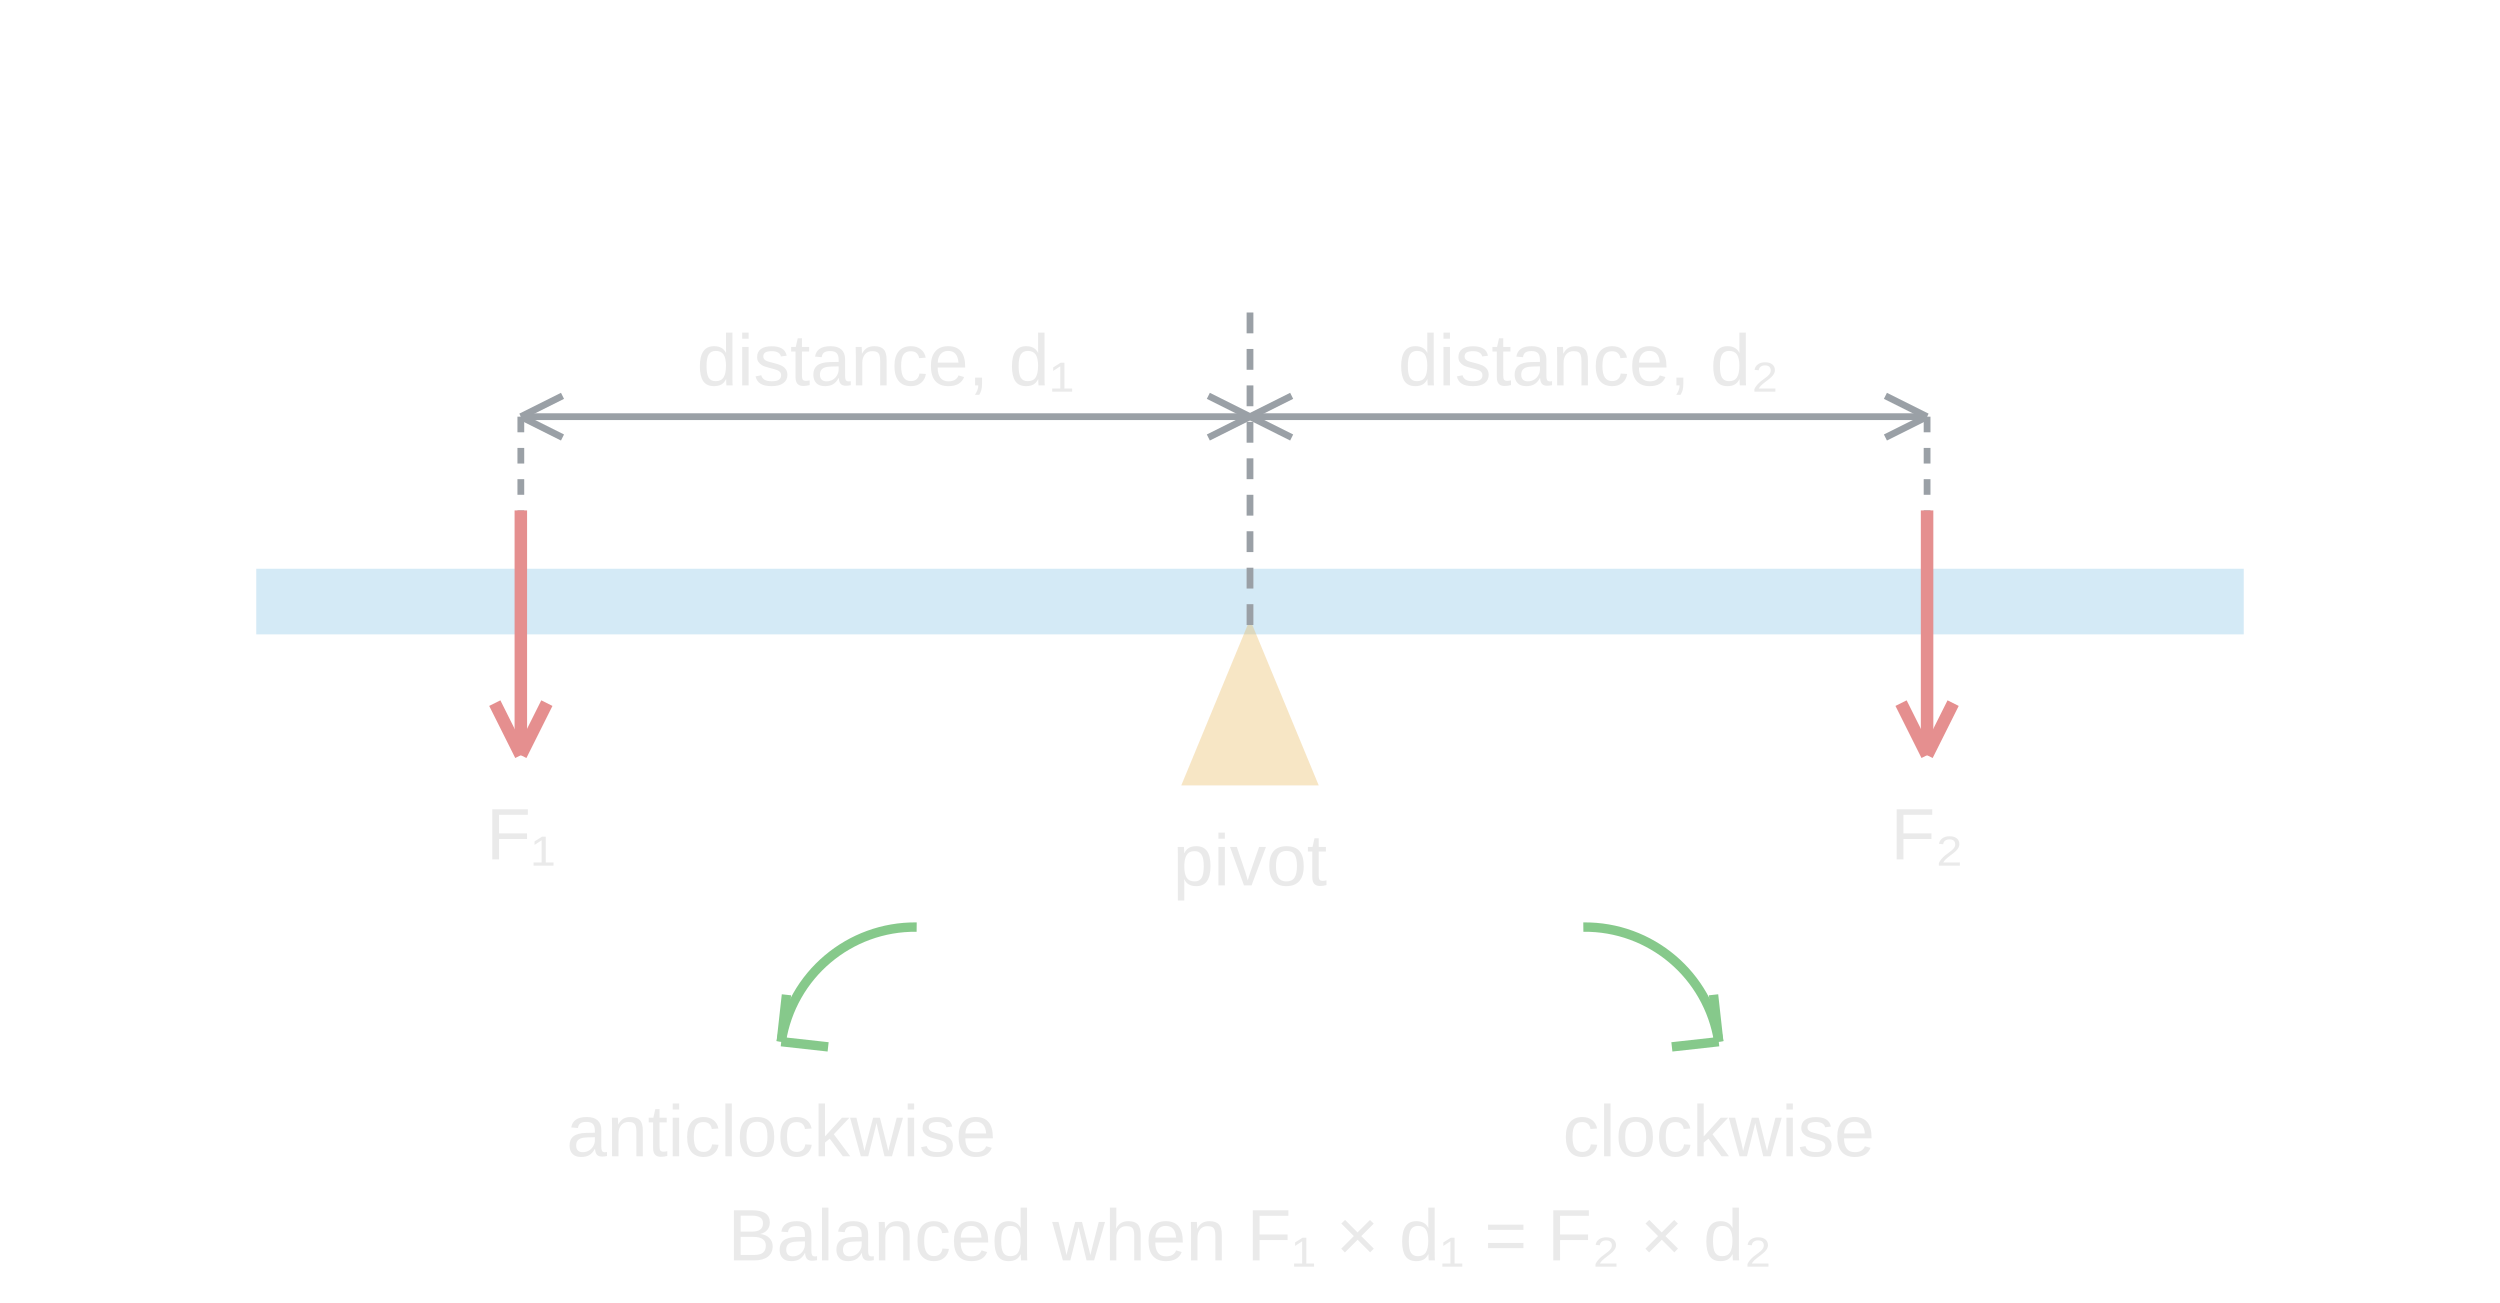
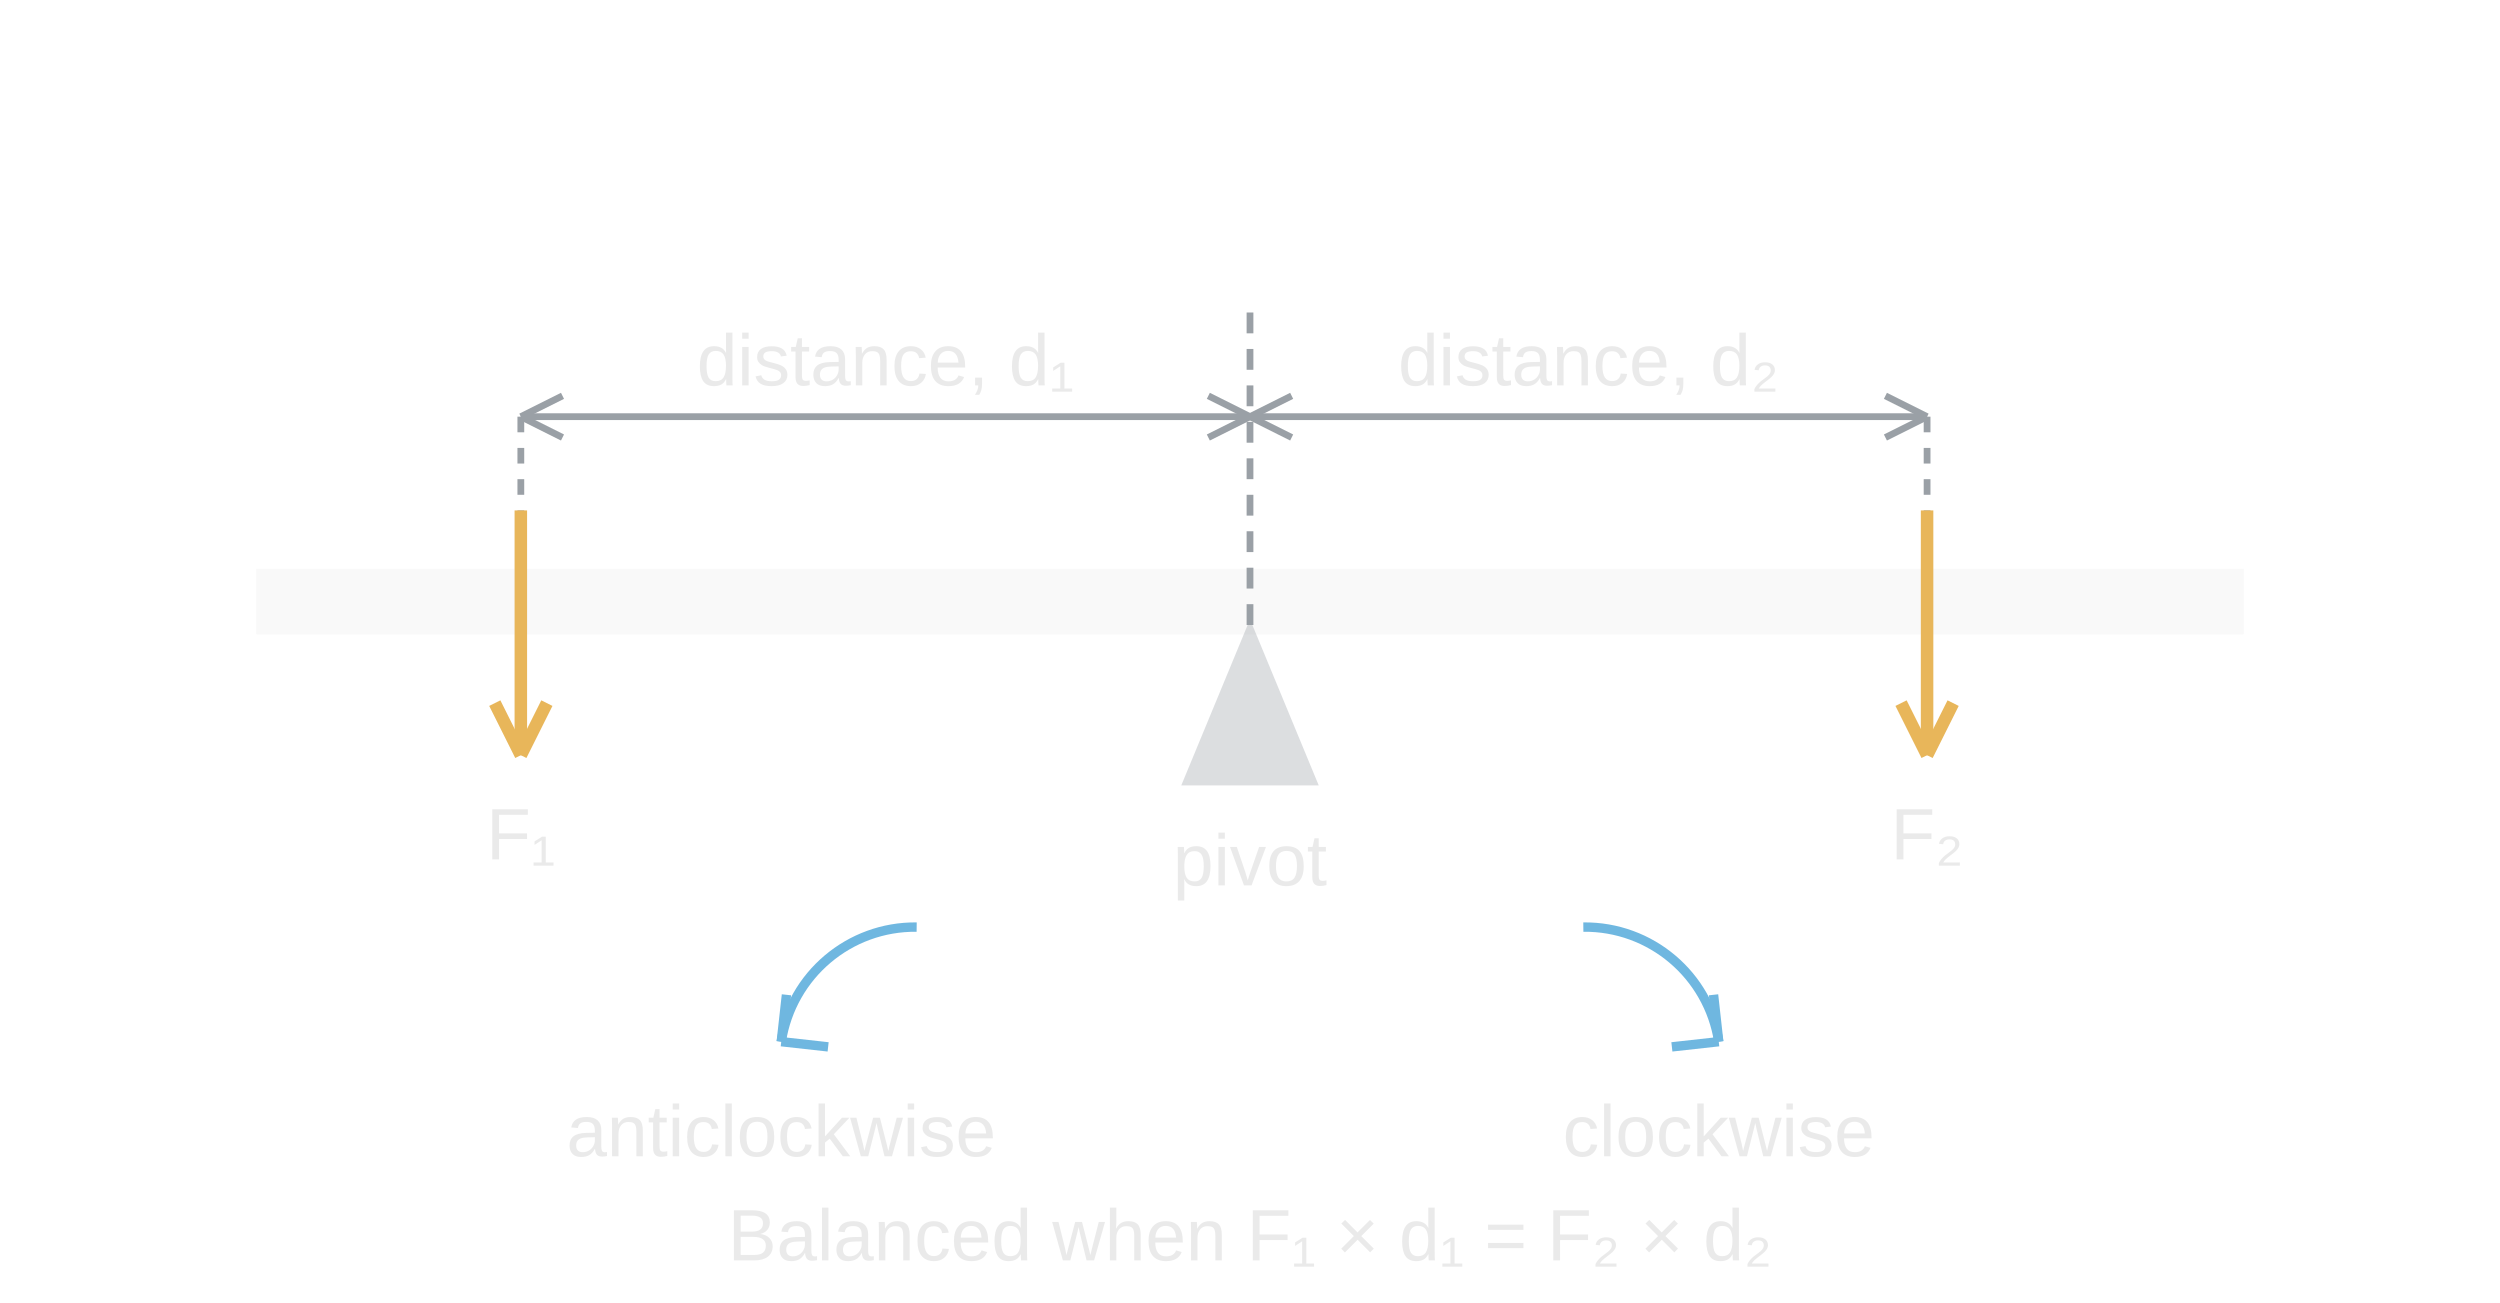
<svg xmlns="http://www.w3.org/2000/svg" viewBox="0 0 480 250" font-family="Segoe UI, Arial, sans-serif">
  <style>
    text { fill:#EAEAEA; }
-     .beam { fill:#6FB7E0; opacity:0.30; stroke:#6FB7E0; stroke-width:1.6; }
-     .pivot { fill:#E8B65A; opacity:0.35; stroke:#E8B65A; stroke-width:1.6; }
-     .force { stroke:#E58F8F; stroke-width:2.4; fill:none; }
+     .beam { fill:#EAEAEA; opacity:0.30; stroke:#EAEAEA; stroke-width:1.6; }
+     .pivot { fill:#9AA0A6; opacity:0.35; stroke:#9AA0A6; stroke-width:1.6; }
+     .force { stroke:#E8B65A; stroke-width:2.4; fill:none; }
    .dim { stroke:#9AA0A6; stroke-width:1.3; fill:none; }
-     .turn { stroke:#86C98B; stroke-width:1.8; fill:none; }
+     .turn { stroke:#6FB7E0; stroke-width:1.8; fill:none; }
    .lbl { font-size:14px; }
  </style>
  <rect class="beam" x="50" y="110" width="380" height="11" />
  <polygon class="pivot" points="228,150 252,150 240,121" />
  <text class="lbl" x="240" y="170" text-anchor="middle">pivot</text>
  <line class="dim" x1="240" y1="60" x2="240" y2="121" stroke-dasharray="4 3" />
  <line class="dim" x1="100" y1="80" x2="240" y2="80" />
  <path class="dim" d="M100,80 l8,-4 M100,80 l8,4" />
  <path class="dim" d="M240,80 l-8,-4 M240,80 l-8,4" />
  <text class="lbl" x="170" y="74" text-anchor="middle">distance, d₁</text>
  <line class="dim" x1="240" y1="80" x2="370" y2="80" />
  <path class="dim" d="M240,80 l8,-4 M240,80 l8,4" />
  <path class="dim" d="M370,80 l-8,-4 M370,80 l-8,4" />
  <text class="lbl" x="305" y="74" text-anchor="middle">distance, d₂</text>
  <line class="dim" x1="100" y1="80" x2="100" y2="110" stroke-dasharray="3 3" />
  <line class="force" x1="100" y1="98" x2="100" y2="145" />
  <path class="force" d="M100,145 l-5,-10 M100,145 l5,-10" />
-   <text class="lbl" x="100" y="165" text-anchor="middle" fill="#E58F8F">F₁</text>
+   <text class="lbl" x="100" y="165" text-anchor="middle" fill="#E8B65A">F₁</text>
  <line class="dim" x1="370" y1="80" x2="370" y2="110" stroke-dasharray="3 3" />
  <line class="force" x1="370" y1="98" x2="370" y2="145" />
  <path class="force" d="M370,145 l-5,-10 M370,145 l5,-10" />
-   <text class="lbl" x="370" y="165" text-anchor="middle" fill="#E58F8F">F₂</text>
+   <text class="lbl" x="370" y="165" text-anchor="middle" fill="#E8B65A">F₂</text>
  <path class="turn" d="M150,200 A26,26 0 0 1 176,178" />
  <path class="turn" d="M150,200 l1,-9 M150,200 l9,1" />
-   <text class="lbl" x="150" y="222" text-anchor="middle" fill="#86C98B">anticlockwise</text>
+   <text class="lbl" x="150" y="222" text-anchor="middle" fill="#6FB7E0">anticlockwise</text>
  <path class="turn" d="M330,200 A26,26 0 0 0 304,178" />
  <path class="turn" d="M330,200 l-1,-9 M330,200 l-9,1" />
-   <text class="lbl" x="330" y="222" text-anchor="middle" fill="#86C98B">clockwise</text>
+   <text class="lbl" x="330" y="222" text-anchor="middle" fill="#6FB7E0">clockwise</text>
  <text class="lbl" x="240" y="242" text-anchor="middle" font-size="13">Balanced when  F₁ × d₁ = F₂ × d₂</text>
</svg>
